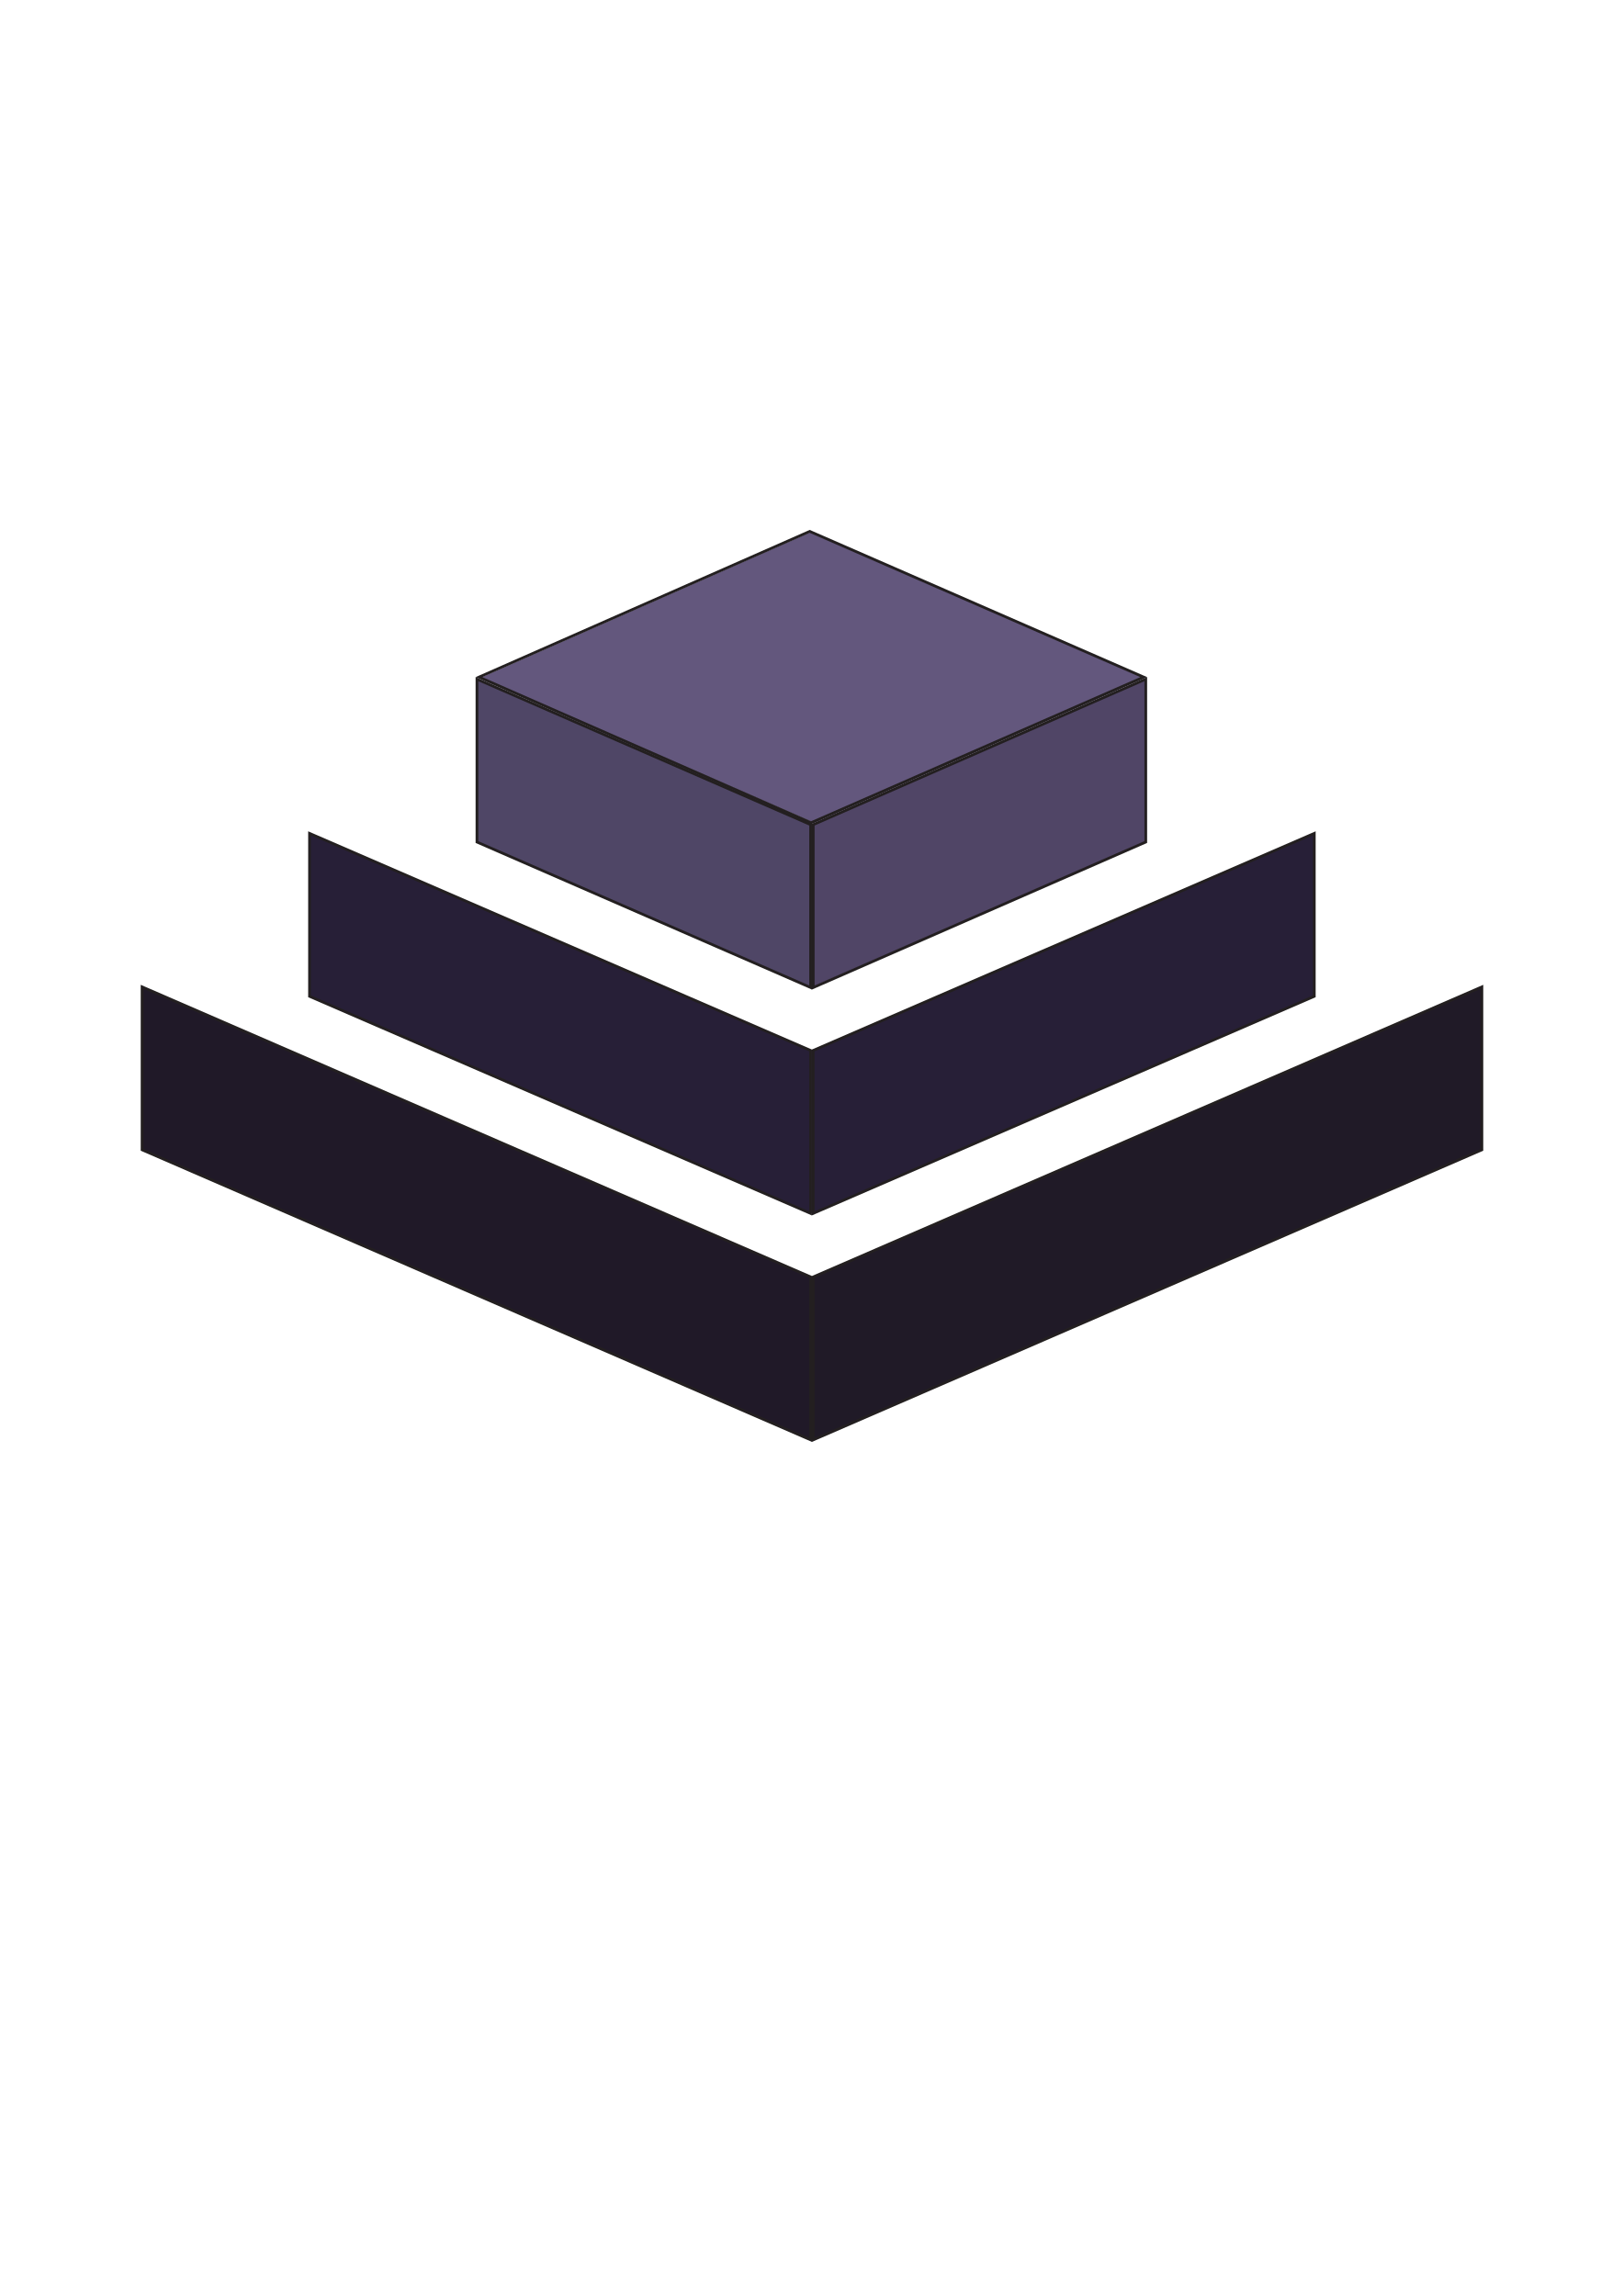
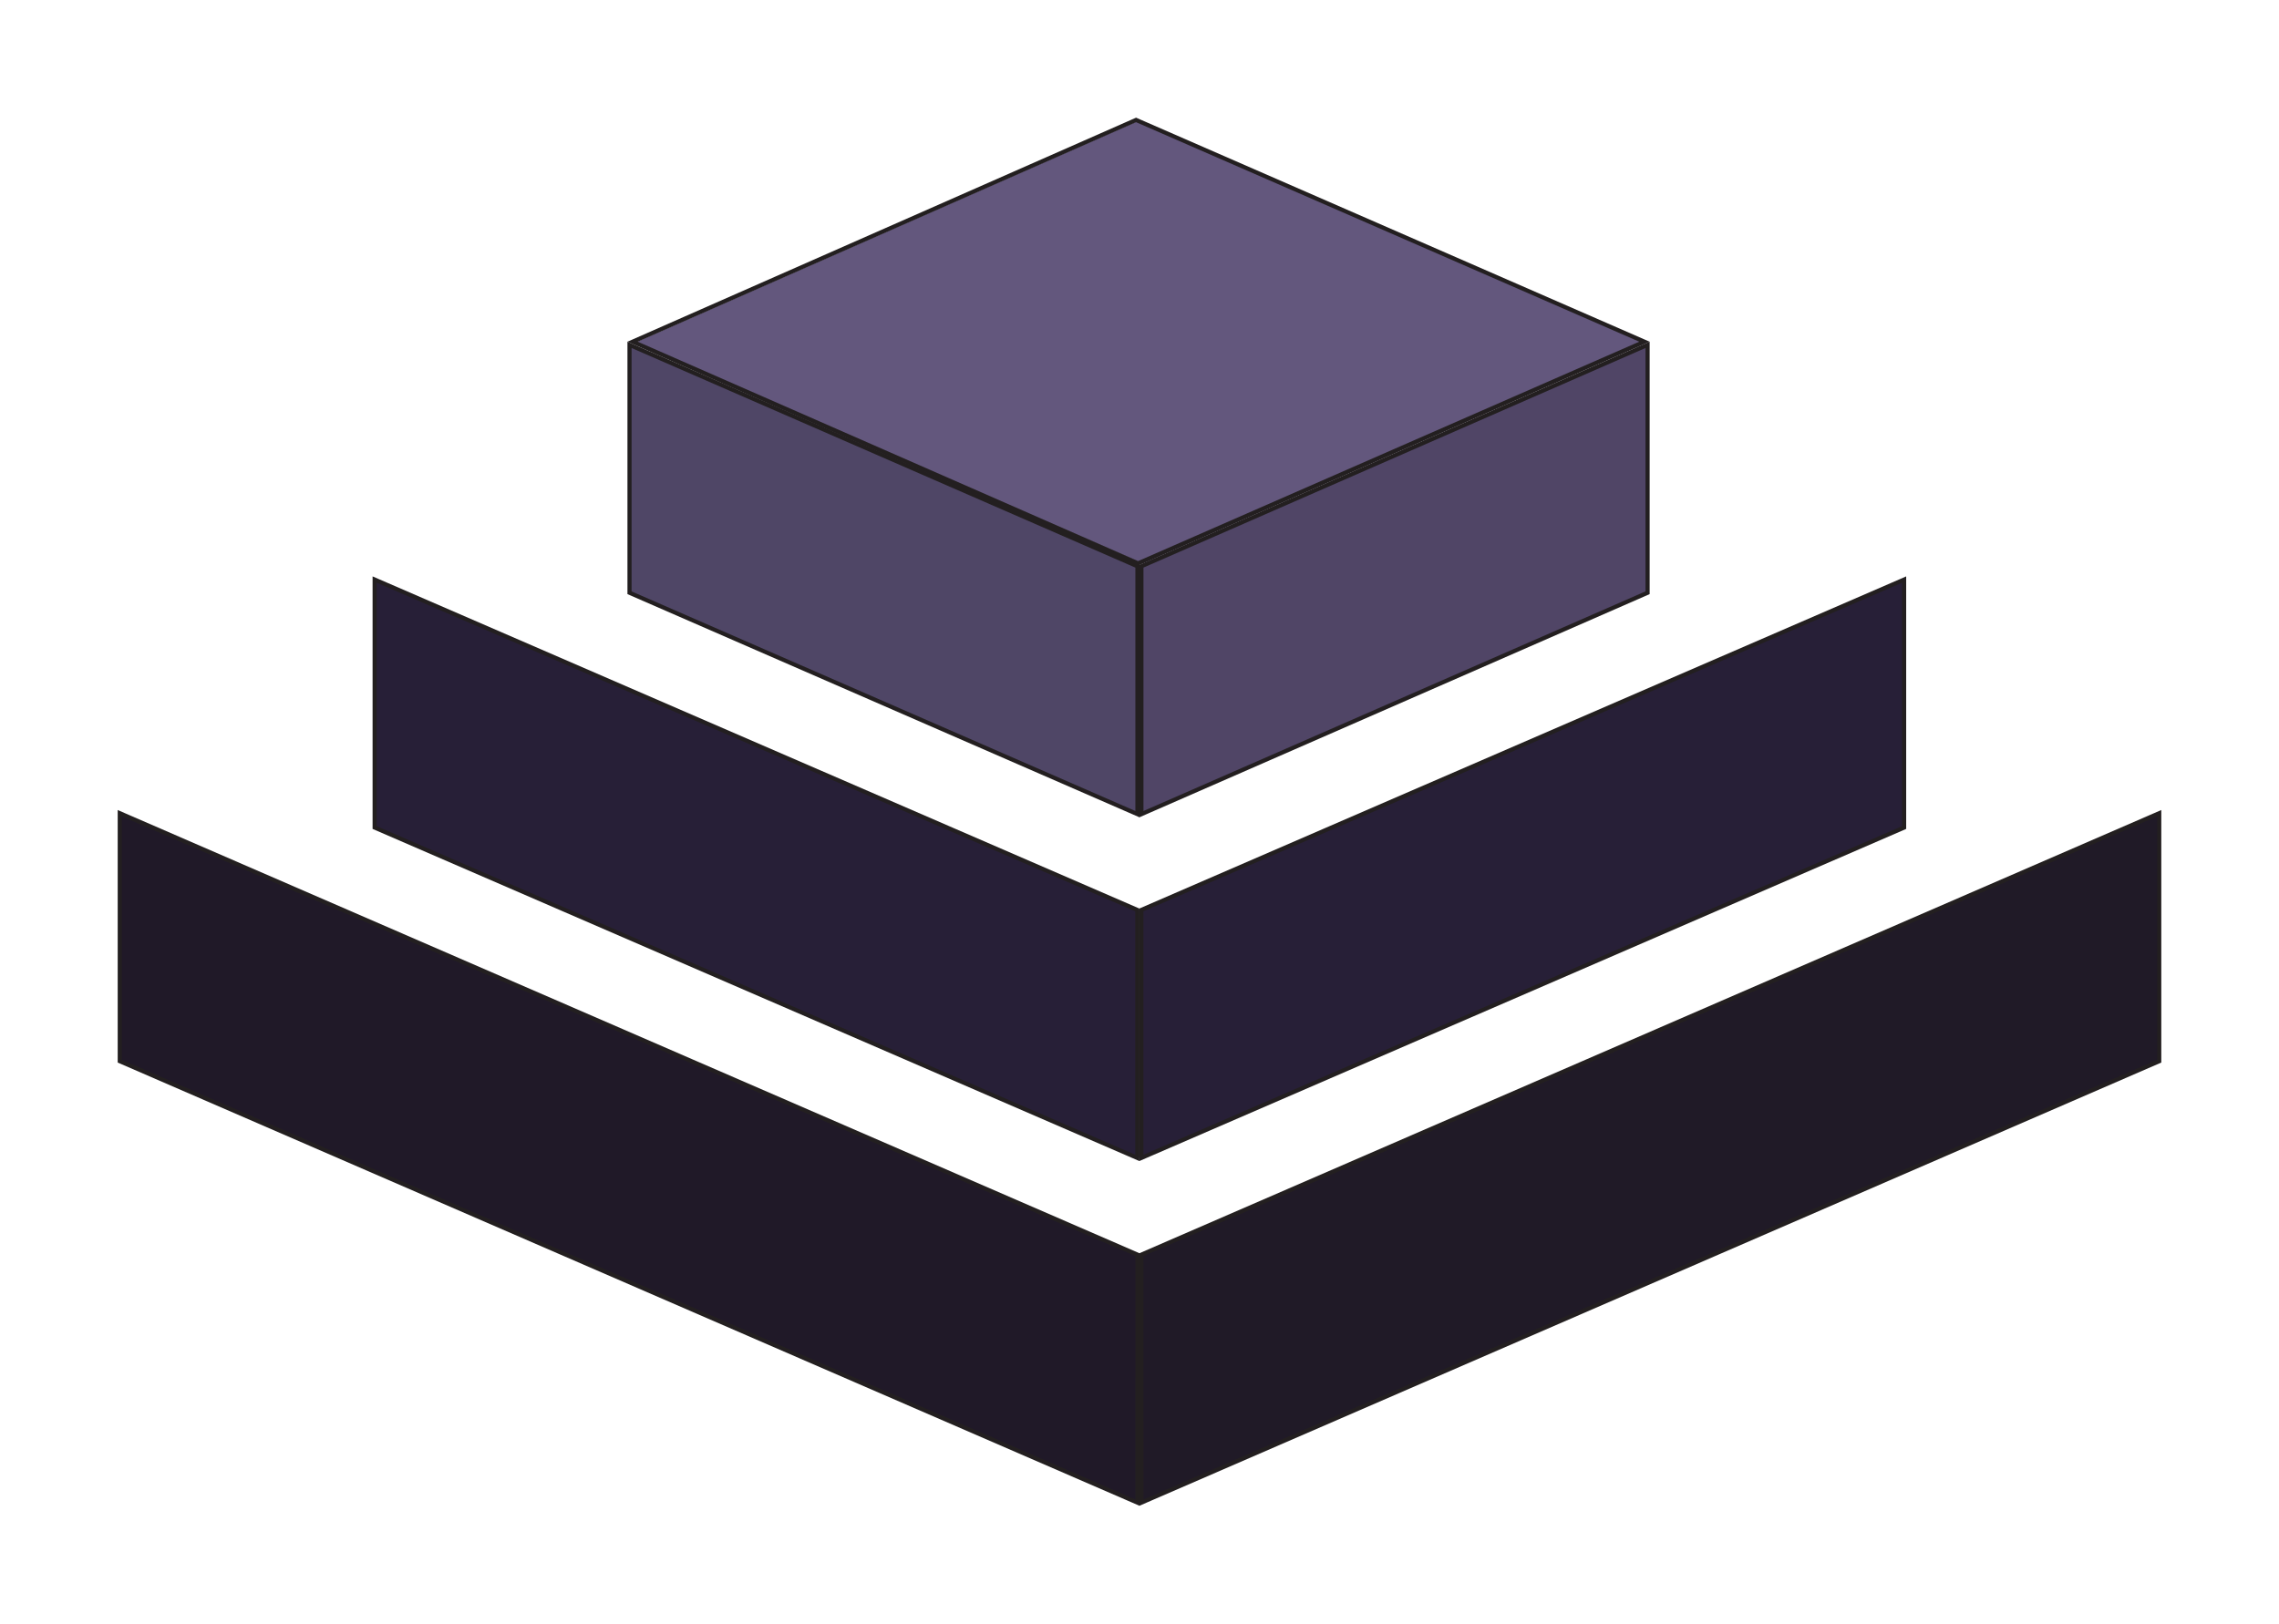
- <svg xmlns="http://www.w3.org/2000/svg" width="210mm" height="297mm" viewBox="0 0 210 297" version="1.1" id="svg53922">
+ <svg xmlns="http://www.w3.org/2000/svg" width="193.634mm" height="137.975mm" viewBox="0 0 193.634 137.975" version="1.1" id="svg53922">
  <defs id="defs53919" />
-   <g id="layer1">
+   <g id="layer1" transform="translate(-8.200625,-58.54613)">
    <g id="g24" transform="matrix(0.3527778,0,0,-0.3527778,105.0179,186.2522)">
      <path d="m 0,0 245.594,106.346 v 59.745 L -0.002,59.746 Z" style="fill:#201a27;fill-opacity:1;fill-rule:nonzero;stroke:none" id="path26" />
    </g>
    <g id="g28" transform="matrix(0.3521123,0,0,-0.3527802,105.1815,186.2524)">
      <path d="m 0,0 245.594,106.346 v 59.745 L -0.002,59.746 Z" style="fill:none;stroke:#231f20;stroke-width:1;stroke-linecap:butt;stroke-linejoin:miter;stroke-miterlimit:10;stroke-dasharray:none;stroke-opacity:1" id="path30" />
    </g>
    <g id="g32" transform="matrix(0.3527778,0,0,-0.3527778,105.0082,156.9558)">
      <path d="m 0,0 184.195,79.587 v 59.746 L -0.002,59.748 Z" style="fill:#271f37;fill-opacity:1;fill-rule:nonzero;stroke:none" id="path34" />
    </g>
    <g id="g36" transform="matrix(0.3518327,0,0,-0.3527819,105.1766,156.9561)">
      <path d="m 0,0 184.195,79.587 v 59.746 L -0.002,59.748 Z" style="fill:none;stroke:#231f20;stroke-width:1;stroke-linecap:butt;stroke-linejoin:miter;stroke-miterlimit:10;stroke-dasharray:none;stroke-opacity:1" id="path38" />
    </g>
    <g id="g40" transform="matrix(0.3527778,0,0,-0.3527778,104.8656,127.7527)">
      <path d="m 0,0 122.797,53.358 v 59.746 L 0,59.746 Z" style="fill:#504566;fill-opacity:1;fill-rule:nonzero;stroke:none" id="path42" />
    </g>
    <g id="g44" transform="matrix(0.3502276,0,0,-0.3526828,105.1792,127.7411)">
      <path d="m 0,0 122.797,53.358 v 59.746 L 0,59.746 Z" style="fill:none;stroke:#231f20;stroke-width:1;stroke-linecap:butt;stroke-linejoin:miter;stroke-miterlimit:10;stroke-dasharray:none;stroke-opacity:1" id="path46" />
    </g>
    <g id="g48" transform="matrix(0.3527778,0,0,-0.3527778,105.0169,186.2522)">
      <path d="m 0,0 -245.594,106.346 v 59.745 L 0.002,59.746 Z" style="fill:#201928;fill-opacity:1;fill-rule:nonzero;stroke:none" id="path50" />
    </g>
    <g id="g52" transform="matrix(0.3520675,0,0,-0.3527804,104.8423,186.2525)">
      <path d="m 0,0 -245.594,106.346 v 59.745 L 0.002,59.746 Z" style="fill:none;stroke:#231f20;stroke-width:1;stroke-linecap:butt;stroke-linejoin:miter;stroke-miterlimit:10;stroke-dasharray:none;stroke-opacity:1" id="path54" />
    </g>
    <g id="g56" transform="matrix(0.3527778,0,0,-0.3527778,105.0068,156.9558)">
      <path d="m 0,0 -184.195,79.587 v 59.746 L 0.002,59.748 Z" style="fill:#271f37;fill-opacity:1;fill-rule:nonzero;stroke:none" id="path58" />
    </g>
    <g id="g60" transform="matrix(0.3518026,0,0,-0.3527821,104.8329,156.9561)">
      <path d="m 0,0 -184.195,79.587 v 59.746 L 0.002,59.748 Z" style="fill:none;stroke:#231f20;stroke-width:1;stroke-linecap:butt;stroke-linejoin:miter;stroke-miterlimit:10;stroke-dasharray:none;stroke-opacity:1" id="path62" />
    </g>
    <g id="g64" transform="matrix(0.3527778,0,0,-0.3527778,105.0075,127.7527)">
      <path d="m 0,0 -122.797,53.359 v 59.746 L 0,59.747 Z" style="fill:#4f4666;fill-opacity:1;fill-rule:nonzero;stroke:none" id="path66" />
    </g>
    <g id="g68" transform="matrix(0.351436,0,0,-0.35264,104.8425,127.7407)">
      <path d="m 0,0 -122.797,53.359 v 59.746 L 0,59.747 Z" style="fill:none;stroke:#231f20;stroke-width:1;stroke-linecap:butt;stroke-linejoin:miter;stroke-miterlimit:10;stroke-dasharray:none;stroke-opacity:1" id="path70" />
    </g>
    <g id="g72" transform="matrix(0.3490986,0,-0.00402765,-0.3520211,104.7972,68.86252)">
      <path d="M 0,0 -122.699,-53.39 0.098,-106.749 123.496,-53.39 Z" style="fill:#63577d;fill-opacity:1;fill-rule:nonzero;stroke:none" id="path74" />
    </g>
    <g id="g76" transform="matrix(0.349193,-7.0967641e-6,-0.00130116,-0.3530325,104.7264,68.73854)">
      <path d="M 0,0 -122.699,-53.39 0.098,-106.749 123.496,-53.39 Z" style="fill:none;stroke:#231f20;stroke-width:1;stroke-linecap:butt;stroke-linejoin:miter;stroke-miterlimit:10;stroke-dasharray:none;stroke-opacity:1" id="path78" />
    </g>
  </g>
</svg>
